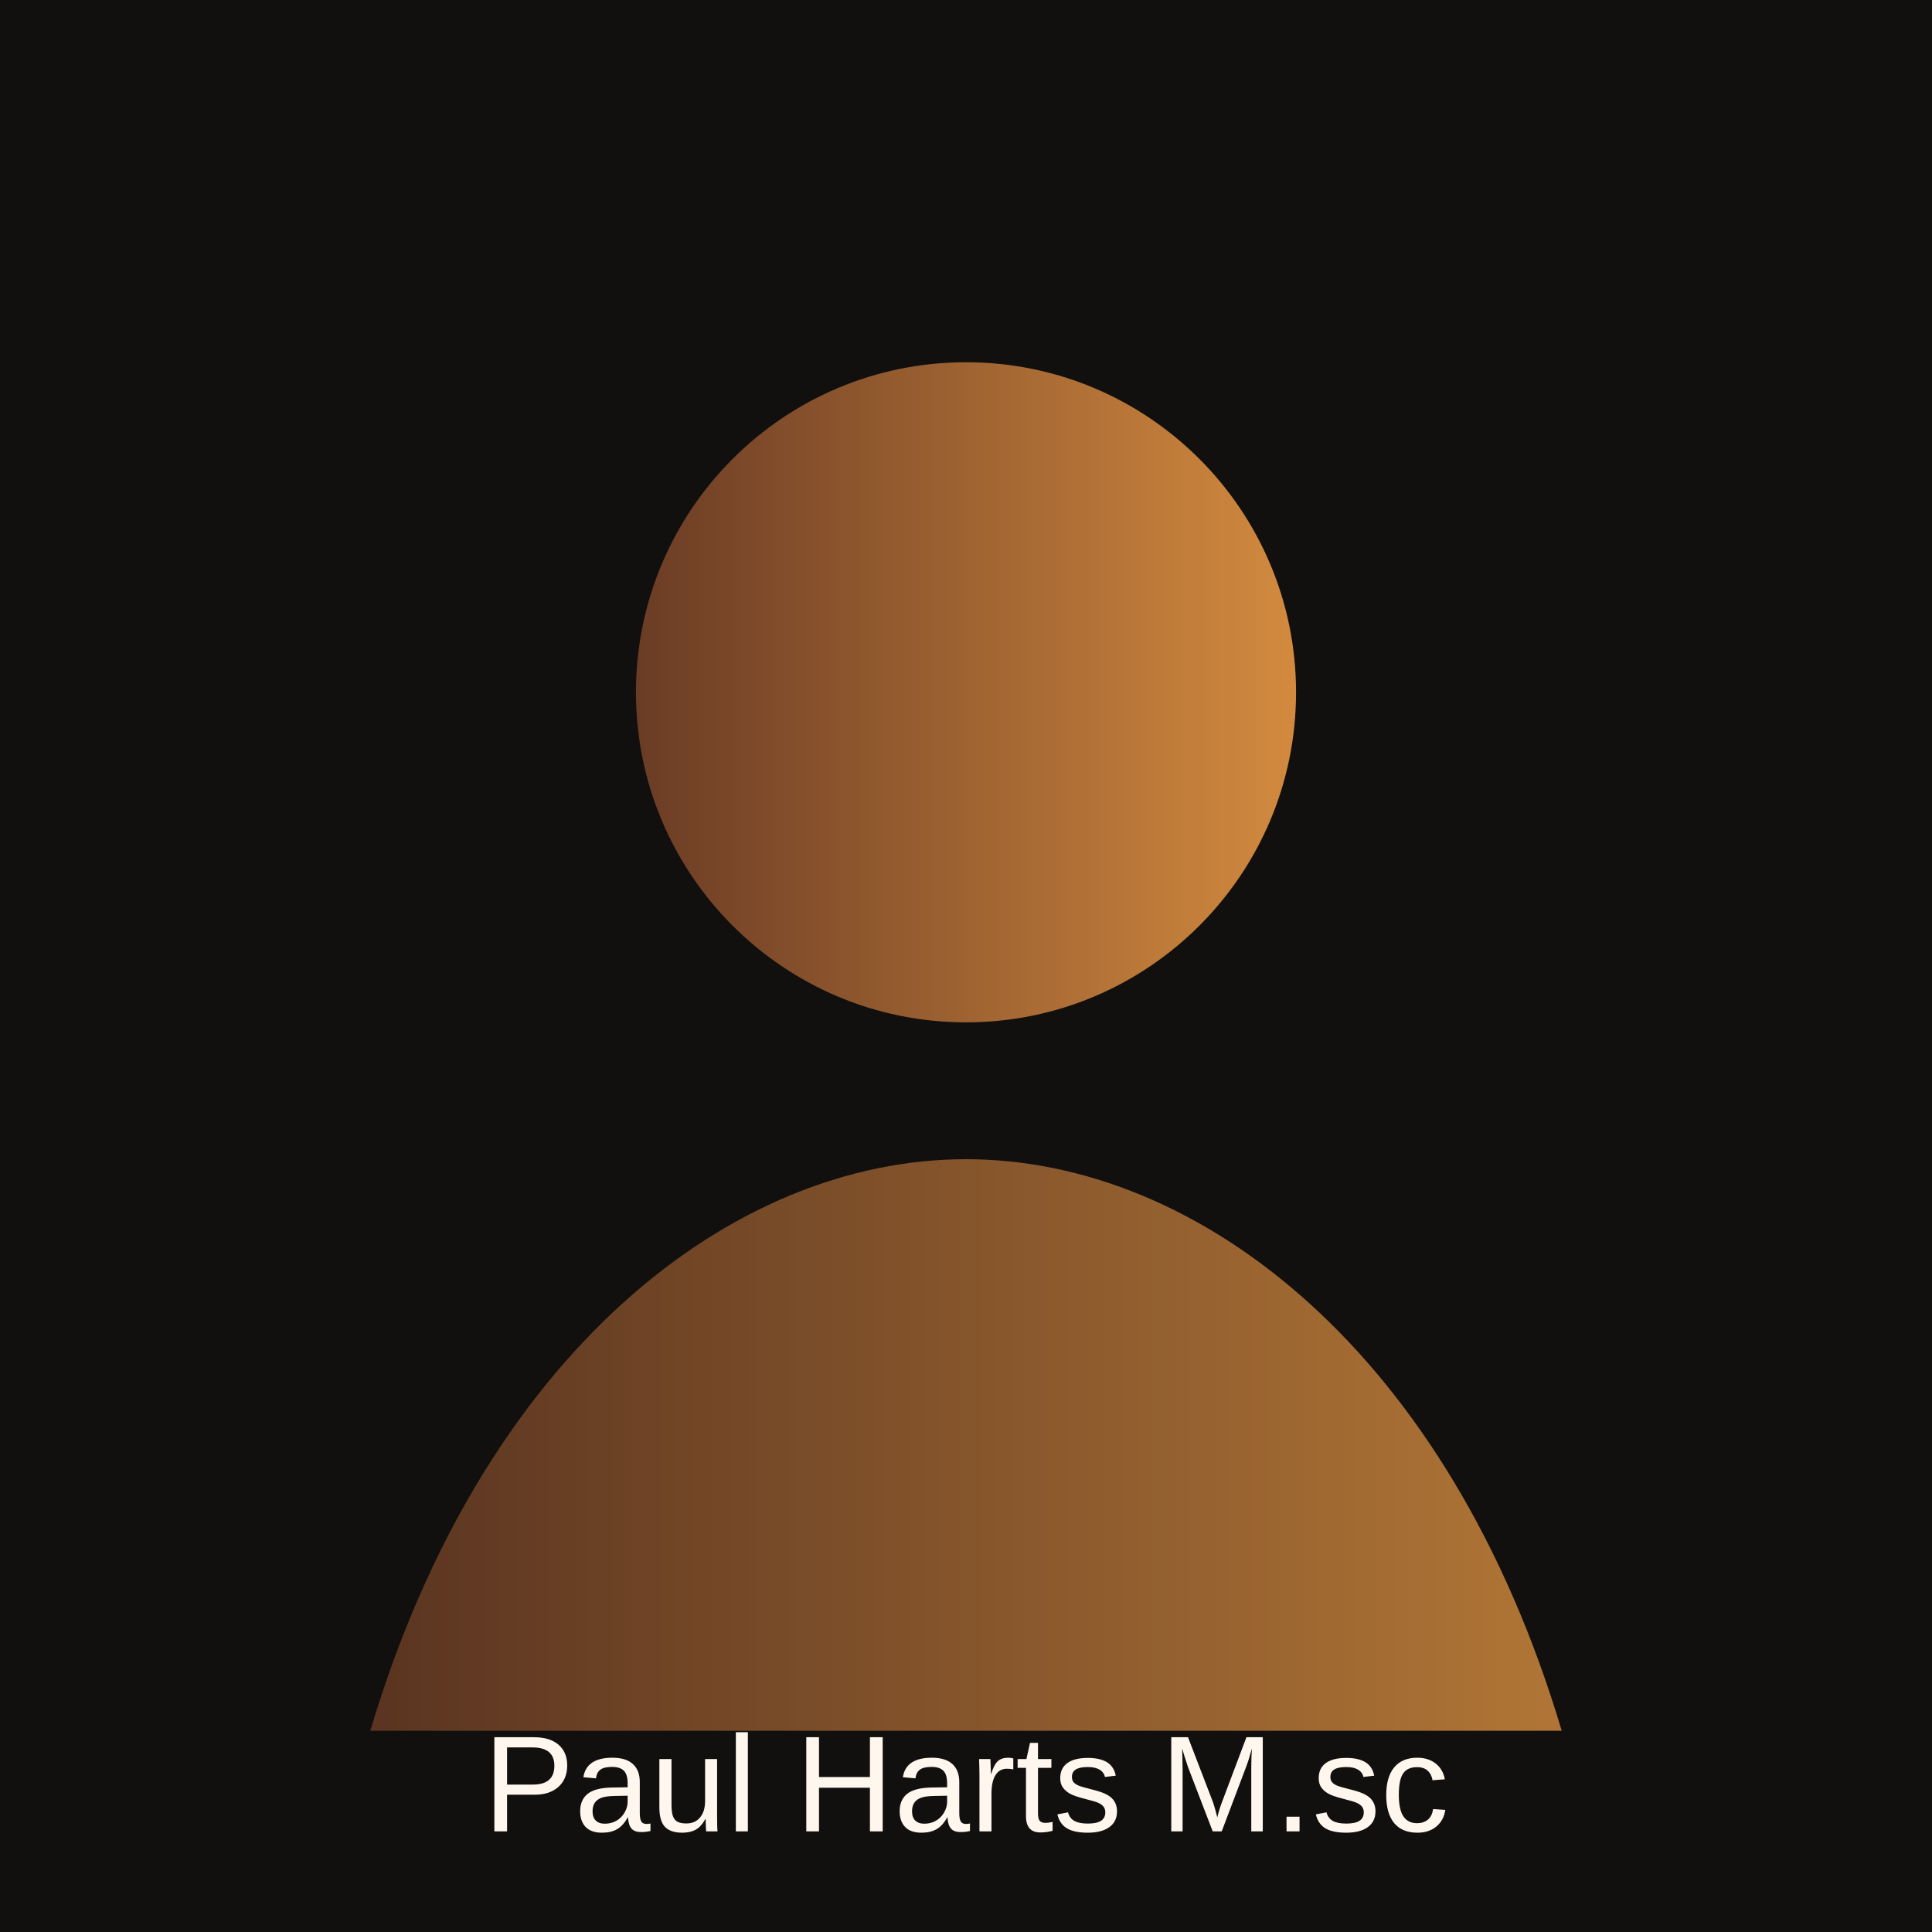
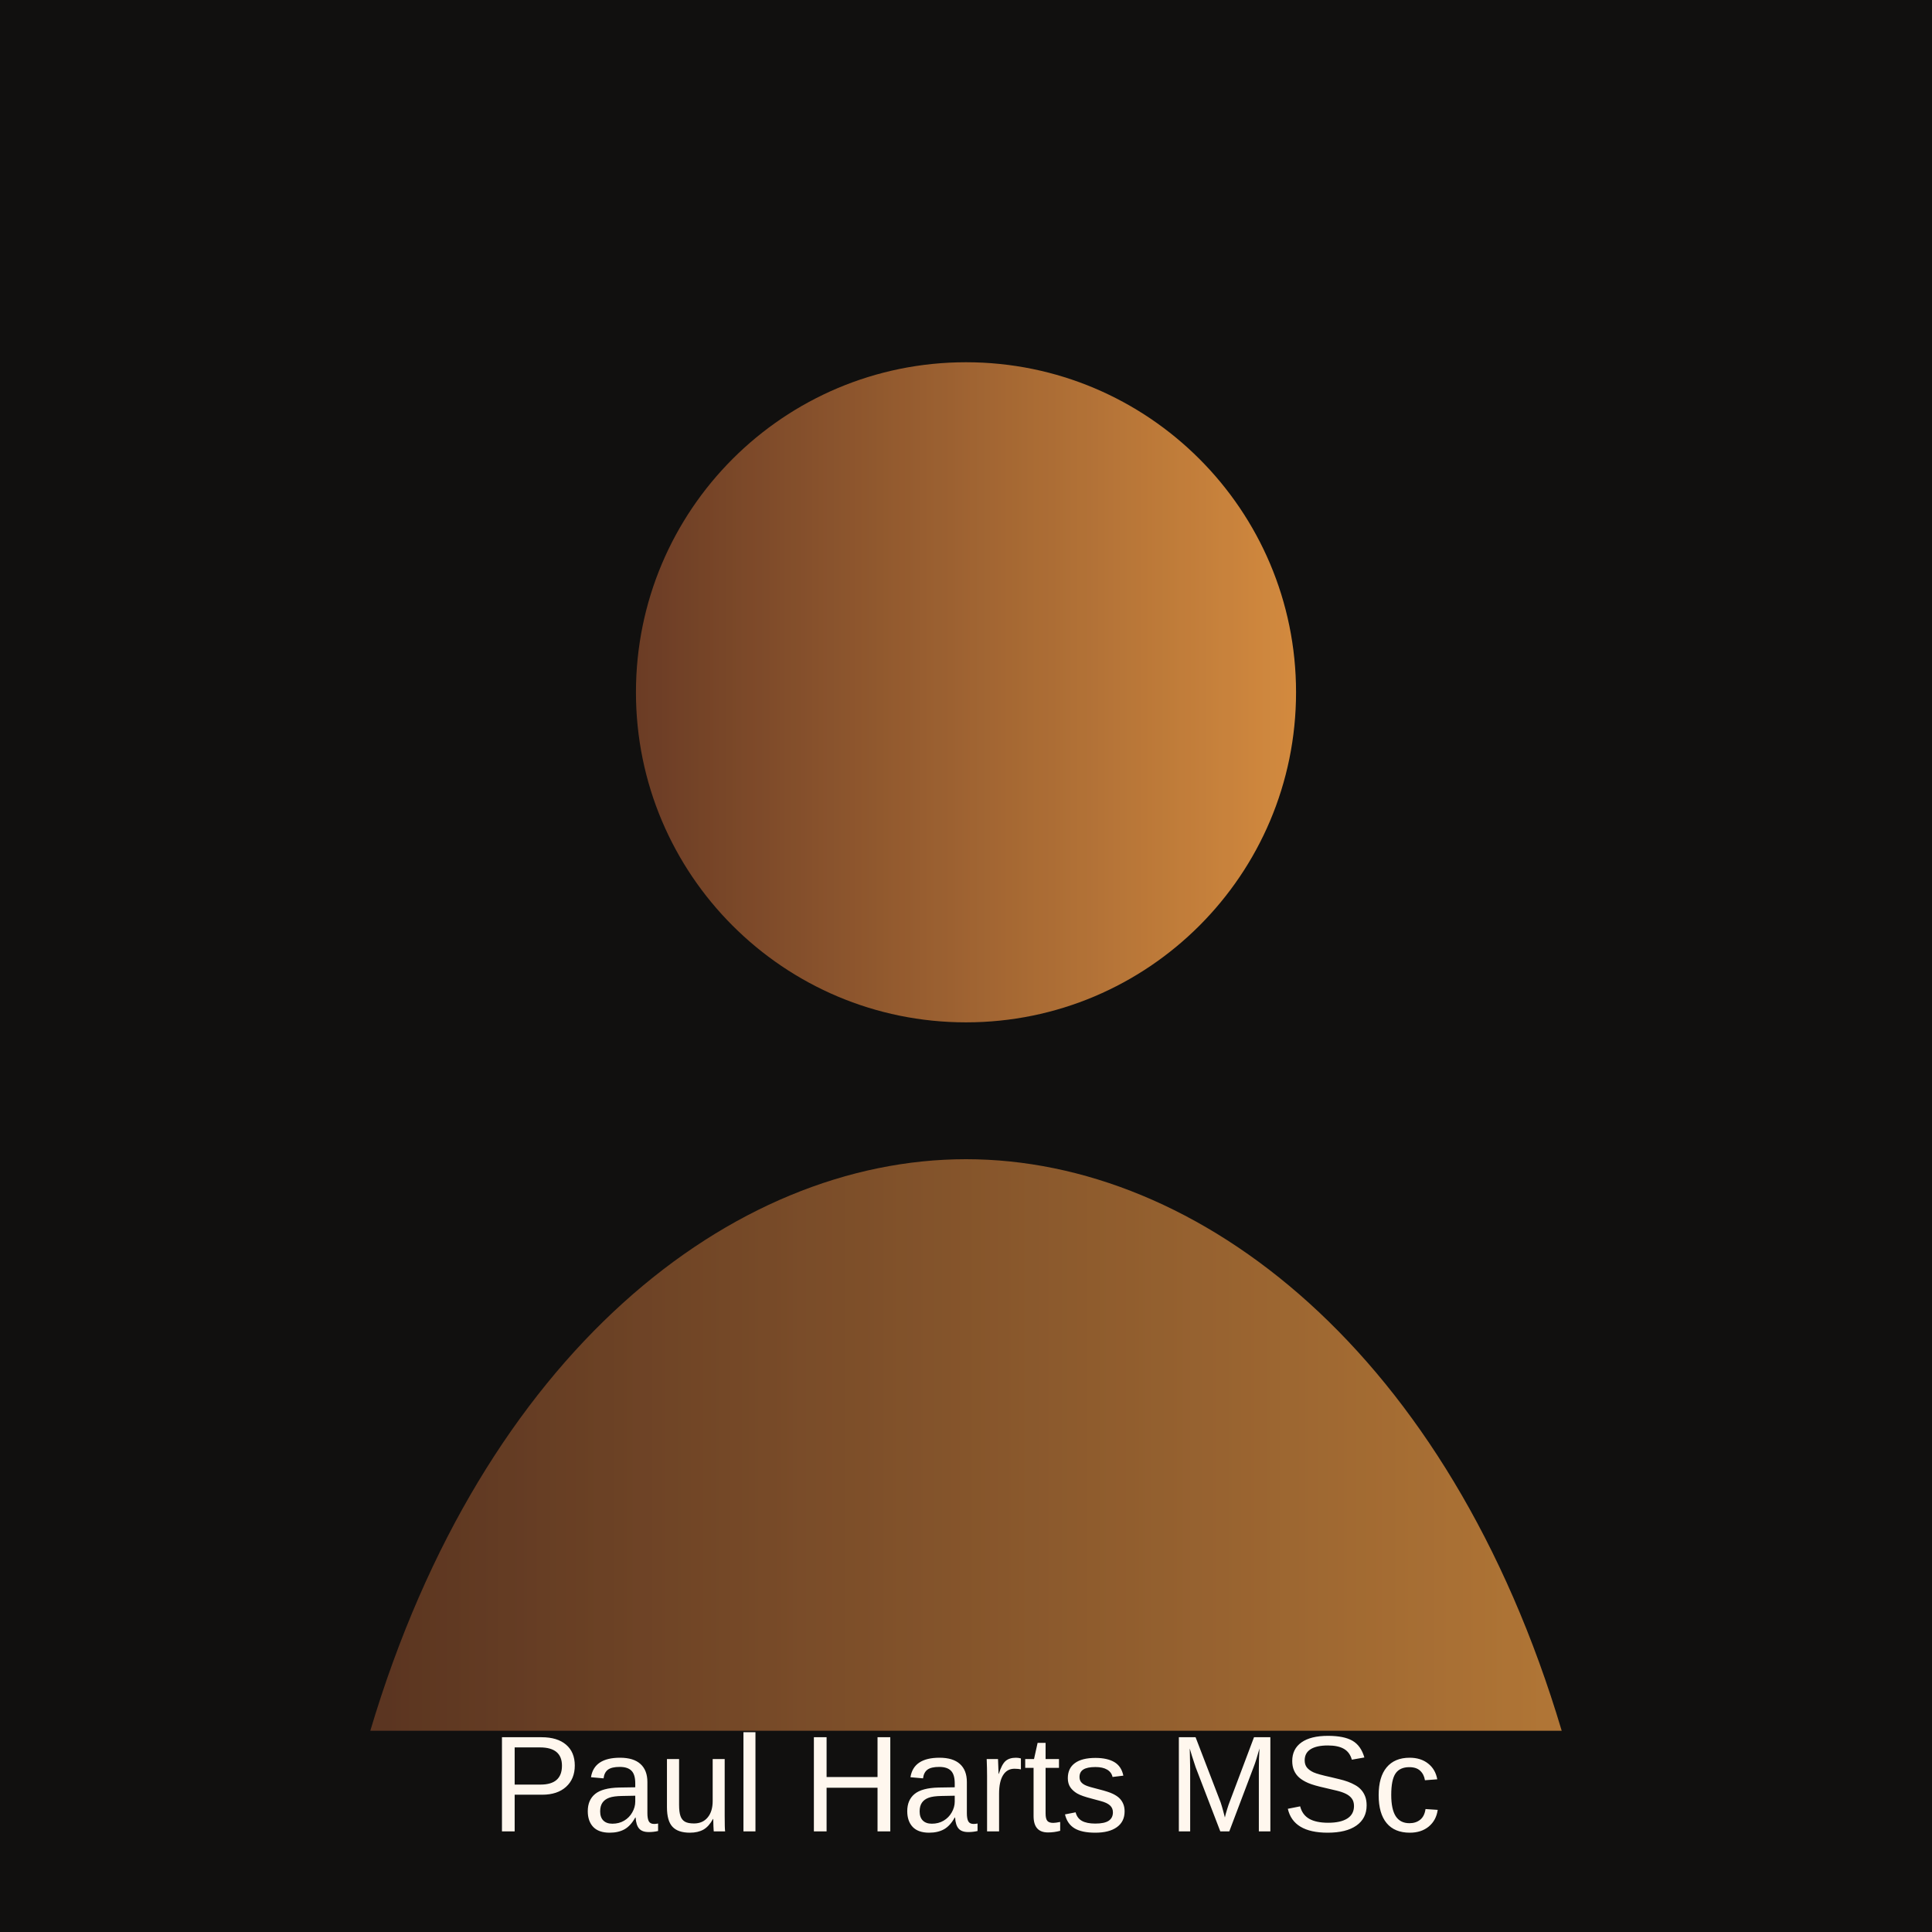
<svg xmlns="http://www.w3.org/2000/svg" width="480" height="480" viewBox="0 0 480 480">
  <defs>
    <linearGradient id="g" x1="0" x2="1">
      <stop stop-color="#7A4429" />
      <stop offset="1" stop-color="#F4A047" />
    </linearGradient>
  </defs>
  <rect width="480" height="480" fill="#11100f" />
  <circle cx="240" cy="172" r="82" fill="url(#g)" opacity=".85" />
  <path d="M92 430c28-94 90-142 148-142s120 48 148 142" fill="url(#g)" opacity=".7" />
-   <text x="240" y="455" text-anchor="middle" fill="#fff7ee" font-size="34" font-family="Arial">Paul Harts M.sc</text>
+   <text x="240" y="455" text-anchor="middle" fill="#fff7ee" font-size="34" font-family="Arial">Paul Harts MSc</text>
</svg>
